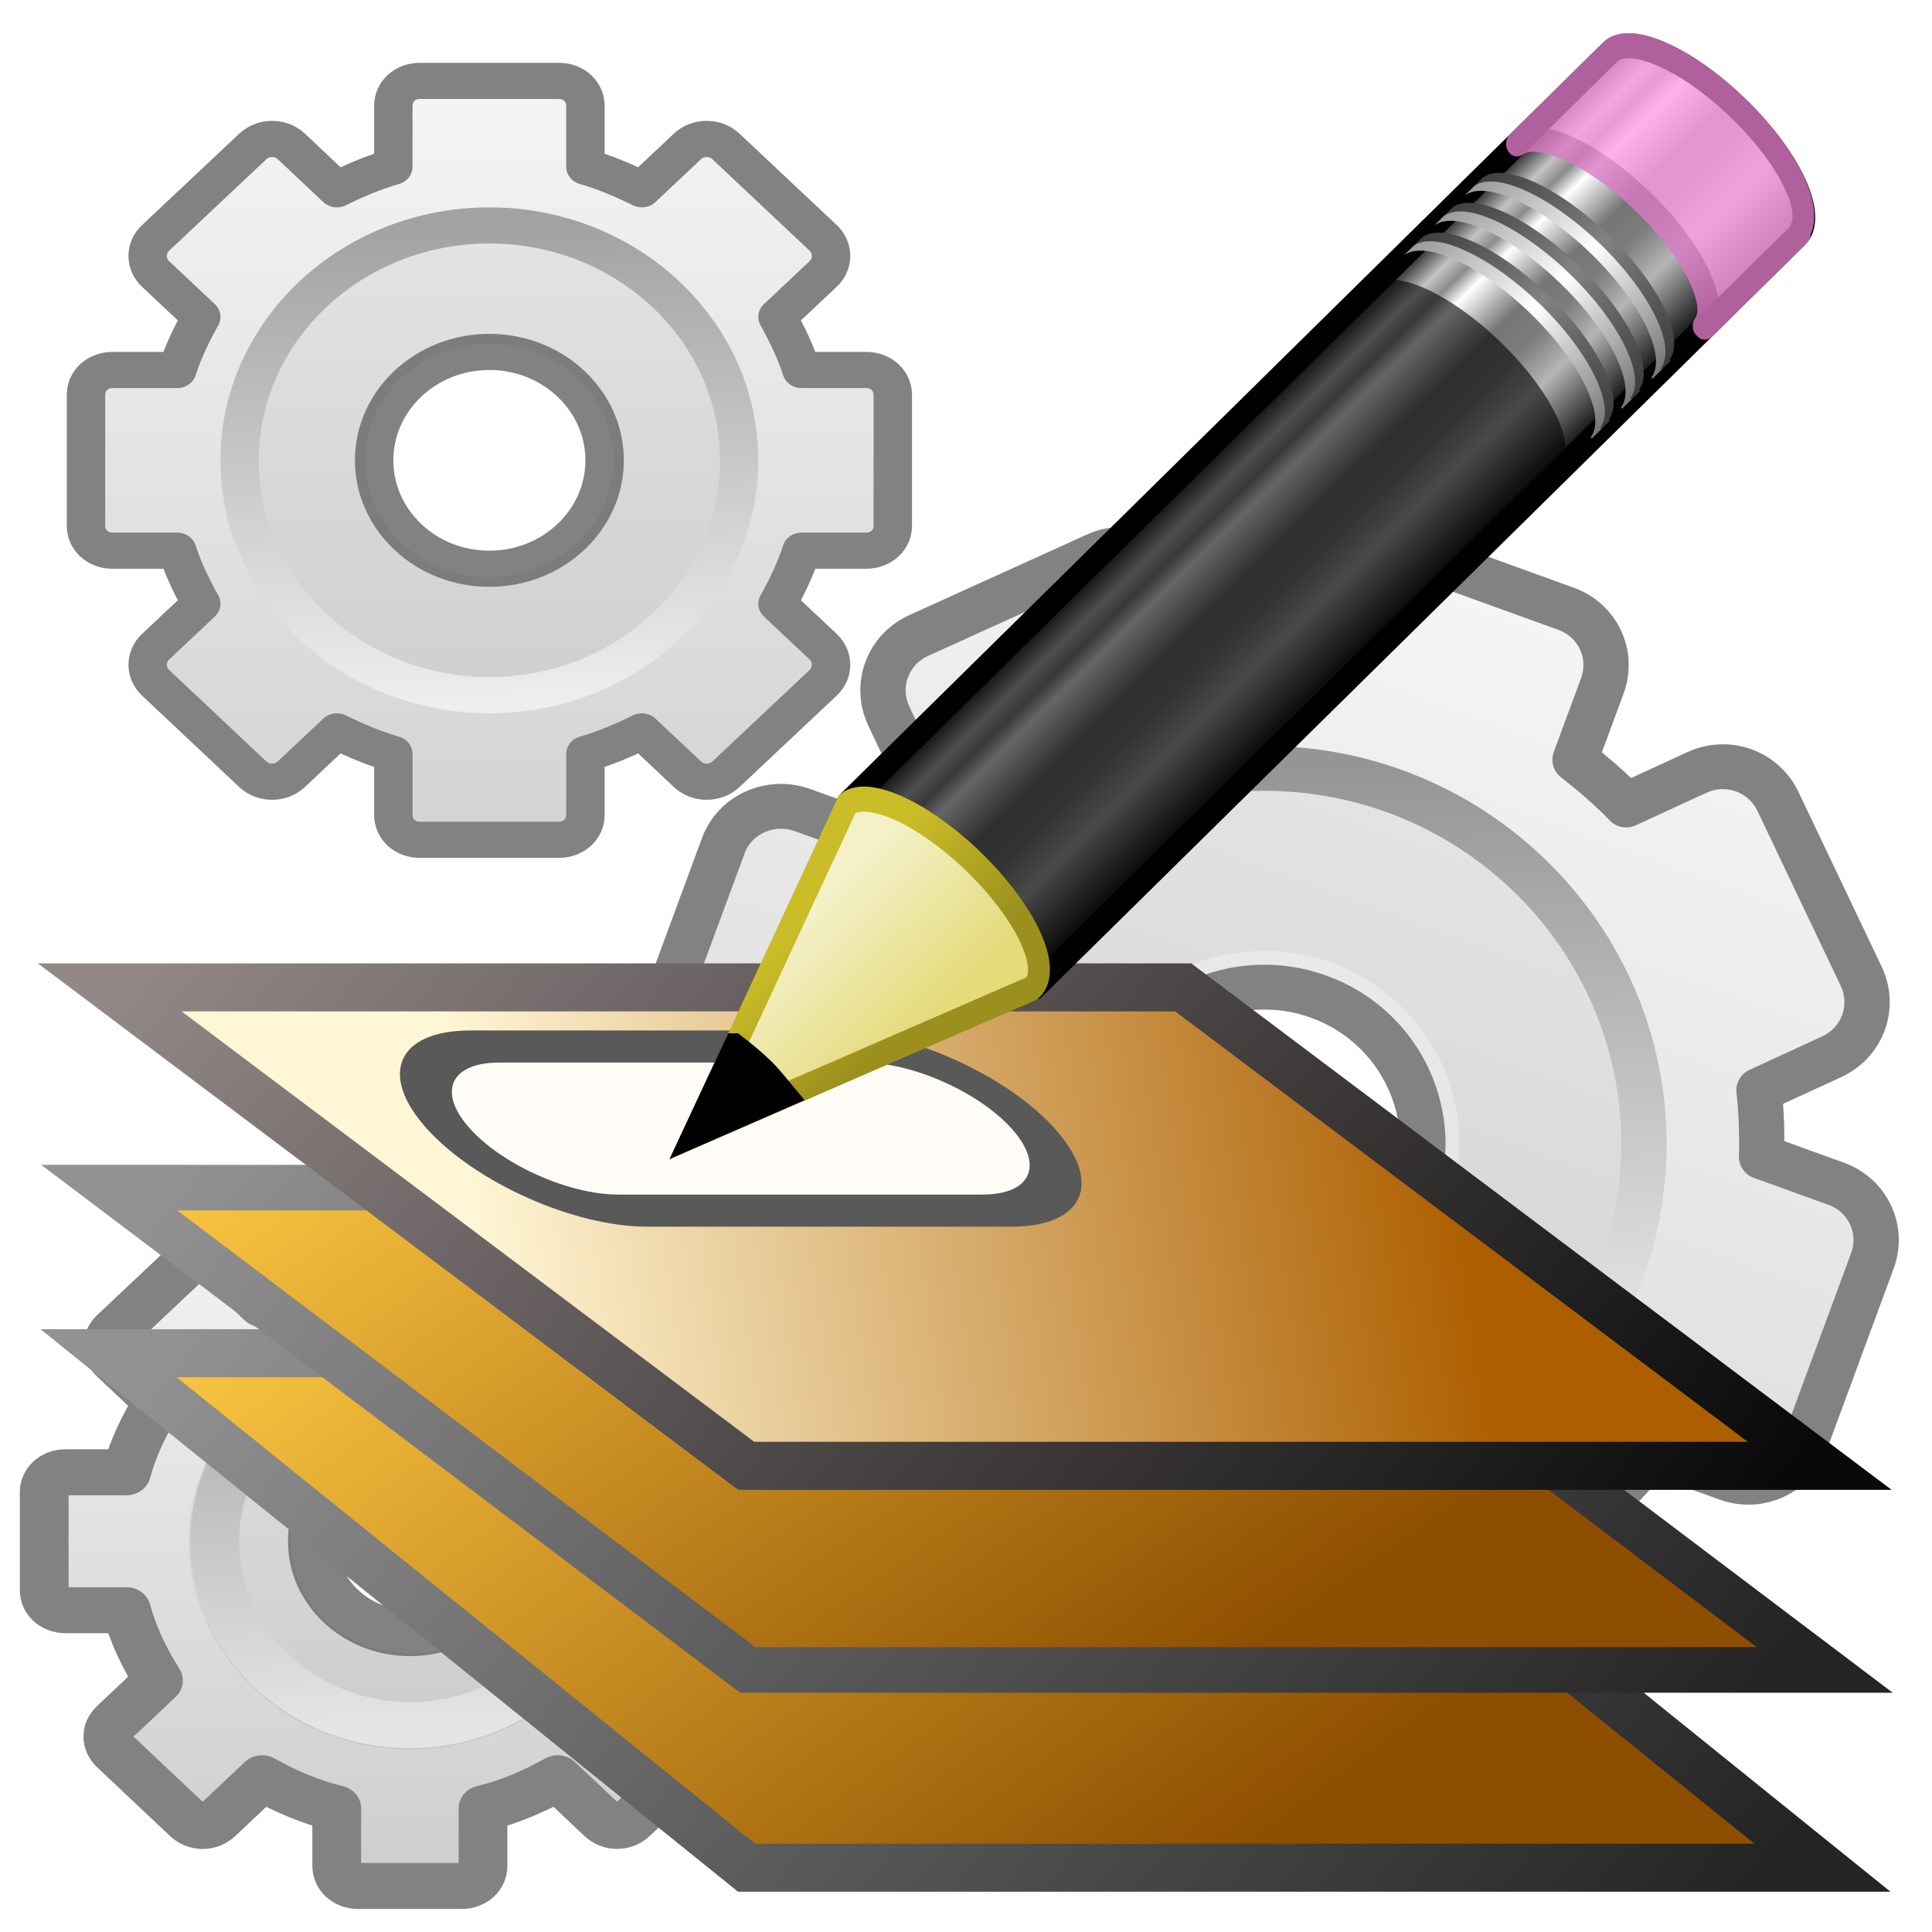
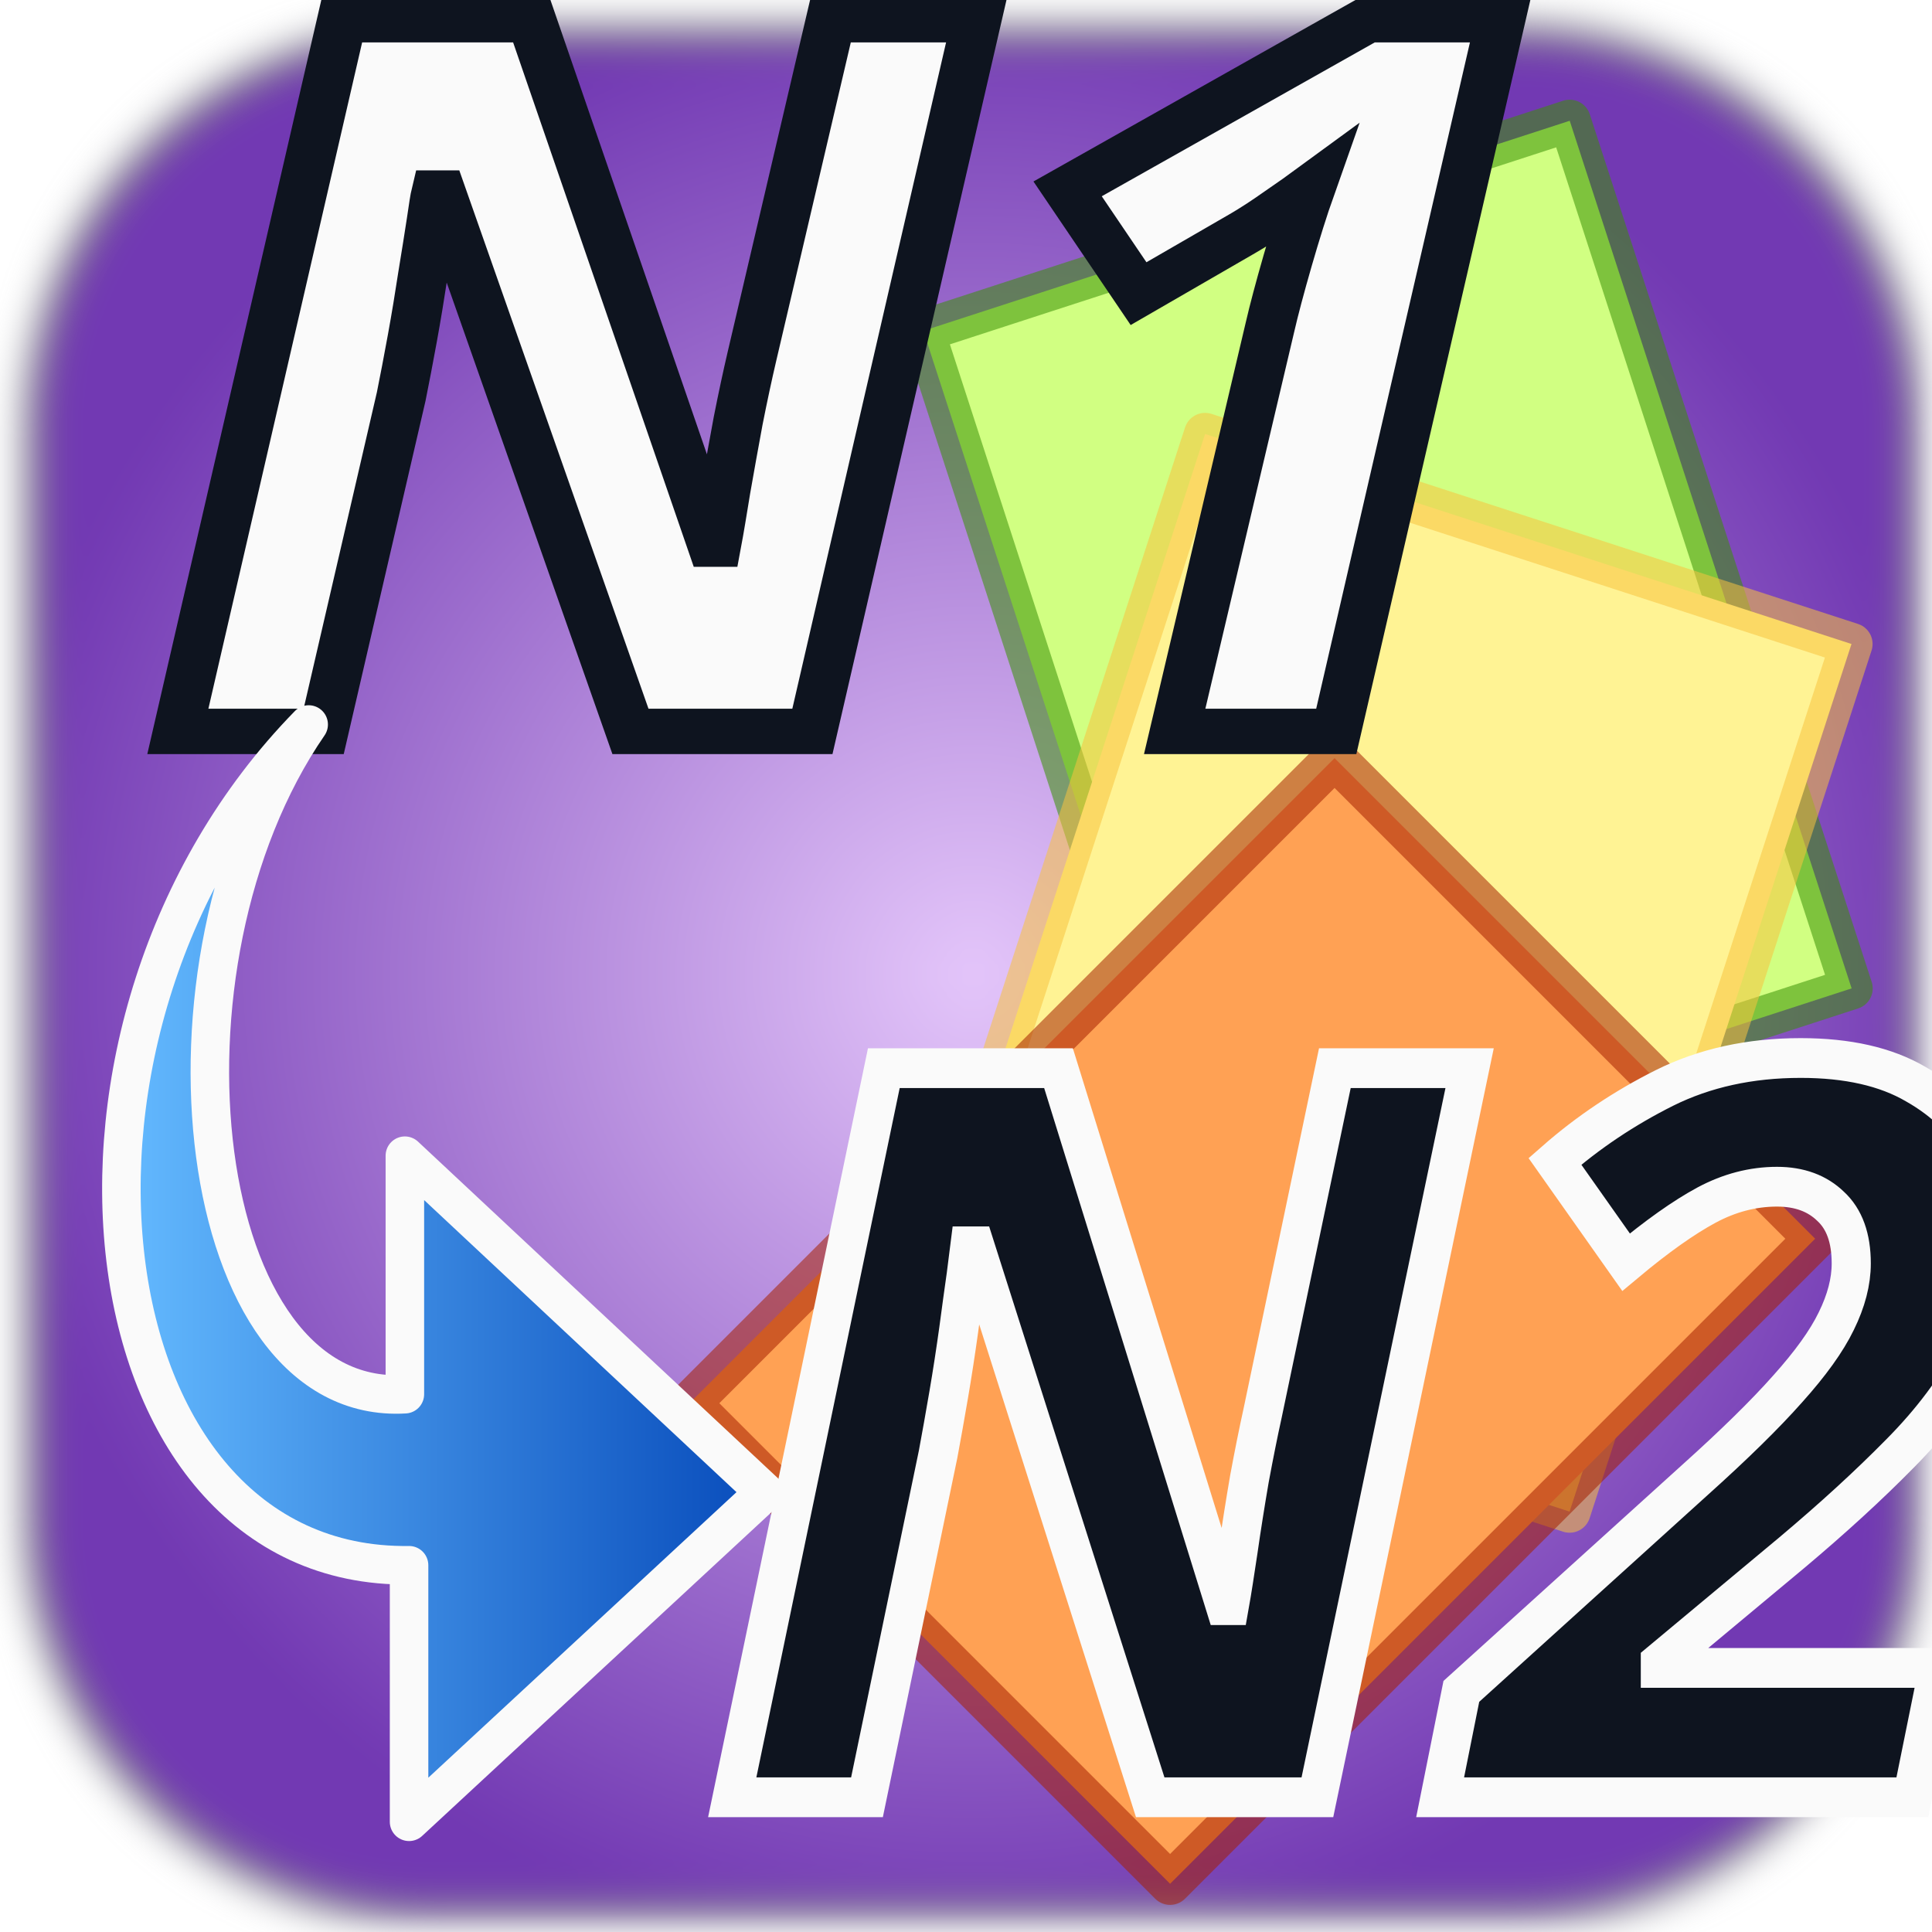
- <svg xmlns="http://www.w3.org/2000/svg" xmlns:xlink="http://www.w3.org/1999/xlink" version="1.1" width="48" height="48" id="svg3277">
-   <defs id="defs3279">
-     <linearGradient id="linearGradient989">
-       <stop id="stop985" offset="0" style="stop-color:#8e4e00;stop-opacity:1" />
-       <stop id="stop987" offset="1" style="stop-color:#f9c440;stop-opacity:1" />
+ <svg xmlns="http://www.w3.org/2000/svg" xmlns:xlink="http://www.w3.org/1999/xlink" width="48" height="48" viewBox="0 0 48 48" version="1.1" id="SVGRoot">
+   <defs id="defs815">
+     <linearGradient id="linearGradient1644">
+       <stop style="stop-color:#e4c6fa;stop-opacity:1" offset="0" id="stop1640" />
+       <stop style="stop-color:#7239b3;stop-opacity:1" offset="1" id="stop1642" />
    </linearGradient>
-     <linearGradient id="linearGradient967">
-       <stop style="stop-color:#242424;stop-opacity:1" offset="0" id="stop963" />
-       <stop style="stop-color:#929292;stop-opacity:1" offset="1" id="stop965" />
+     <linearGradient id="linearGradient13097">
+       <stop style="stop-color:#0d52bf;stop-opacity:1;" offset="0" id="stop13093" />
+       <stop style="stop-color:#64baff;stop-opacity:1" offset="1" id="stop13095" />
    </linearGradient>
-     <linearGradient id="linearGradient1748">
-       <stop id="stop1744" offset="0" style="stop-color:#090909;stop-opacity:1" />
-       <stop id="stop1746" offset="1" style="stop-color:#938888;stop-opacity:1" />
+     <linearGradient x1="7.43" y1="18.176" x2="44.244" y2="18.176" id="linearGradient3234-4" xlink:href="#linearGradient2867-449-88-871-390-598-476-591-434-148-57-177" gradientUnits="userSpaceOnUse" gradientTransform="matrix(0.6313545,0,0,-0.7720691,-4.189929,64.84637)" />
+     <linearGradient id="linearGradient2867-449-88-871-390-598-476-591-434-148-57-177">
+       <stop id="stop3750" style="stop-color:#8cd5ff;stop-opacity:1" offset="0" />
+       <stop id="stop3752" style="stop-color:#64baff;stop-opacity:1" offset="0.262" />
+       <stop id="stop3754" style="stop-color:#3689e6;stop-opacity:1" offset="0.727" />
+       <stop id="stop3756" style="stop-color:#0d52bf;stop-opacity:1" offset="1" />
    </linearGradient>
-     <linearGradient id="linearGradient1558">
-       <stop style="stop-color:#ad5f00;stop-opacity:1" offset="0" id="stop1554" />
-       <stop style="stop-color:#fff6d5;stop-opacity:1" offset="1" id="stop1556" />
-     </linearGradient>
-     <linearGradient id="linearGradient3155">
-       <stop id="stop3157" style="stop-color:#000000;stop-opacity:1" offset="0" />
-       <stop id="stop3171" style="stop-color:#c3c3c3;stop-opacity:1" offset="0.135" />
-       <stop id="stop3173" style="stop-color:#8c8c8c;stop-opacity:1" offset="0.202" />
-       <stop id="stop3163" style="stop-color:#ffffff;stop-opacity:1" offset="0.27" />
-       <stop id="stop3165" style="stop-color:#757575;stop-opacity:1" offset="0.447" />
-       <stop id="stop3167" style="stop-color:#7d7d7d;stop-opacity:1" offset="0.571" />
-       <stop id="stop3169" style="stop-color:#b6b6b6;stop-opacity:1" offset="0.72" />
-       <stop id="stop3159" style="stop-color:#000000;stop-opacity:1" offset="1" />
-     </linearGradient>
-     <linearGradient x1="23.576" y1="25.357" x2="23.576" y2="31.211" id="linearGradient3265" xlink:href="#linearGradient3155" gradientUnits="userSpaceOnUse" gradientTransform="matrix(1.138015,-0.9770483,1.167803,0.9927227,-100.216,7.691628)" spreadMethod="pad" />
-     <linearGradient x1="30.038" y1="24.99" x2="30.038" y2="30" id="linearGradient3260" xlink:href="#linearGradient3240" gradientUnits="userSpaceOnUse" gradientTransform="matrix(1.105845,-0.9494285,1.366701,1.161801,-103.9709,3.045488)" />
-     <linearGradient x1="30.038" y1="24.99" x2="30.038" y2="30" id="linearGradient3257" xlink:href="#linearGradient3223" gradientUnits="userSpaceOnUse" gradientTransform="matrix(1.105845,-0.9494285,1.366701,1.161801,-104.2876,3.317392)" />
-     <linearGradient x1="30.038" y1="24.99" x2="30.038" y2="30" id="linearGradient3254" xlink:href="#linearGradient3240" gradientUnits="userSpaceOnUse" gradientTransform="matrix(1.105845,-0.9494285,1.366701,1.161801,-102.8704,2.100625)" />
-     <linearGradient x1="30.038" y1="24.99" x2="30.038" y2="30" id="linearGradient3251" xlink:href="#linearGradient3223" gradientUnits="userSpaceOnUse" gradientTransform="matrix(1.105845,-0.9494285,1.366701,1.161801,-103.1871,2.372529)" />
-     <linearGradient id="linearGradient3240">
-       <stop id="stop3242" style="stop-color:#3e3e3e;stop-opacity:1" offset="0" />
-       <stop id="stop3244" style="stop-color:#828282;stop-opacity:1" offset="0.5" />
-       <stop id="stop3246" style="stop-color:#3c3c3c;stop-opacity:1" offset="1" />
-     </linearGradient>
-     <linearGradient x1="30.038" y1="24.99" x2="30.038" y2="30" id="linearGradient3248" xlink:href="#linearGradient3240" gradientUnits="userSpaceOnUse" gradientTransform="matrix(1.105845,-0.9494285,1.366701,1.161801,-101.7645,1.151197)" />
-     <linearGradient id="linearGradient3223">
-       <stop id="stop3225" style="stop-color:#999999;stop-opacity:1" offset="0" />
-       <stop id="stop3231" style="stop-color:#ffffff;stop-opacity:1" offset="0.5" />
-       <stop id="stop3227" style="stop-color:#777777;stop-opacity:1" offset="1" />
-     </linearGradient>
-     <linearGradient x1="30.038" y1="24.99" x2="30.038" y2="30" id="linearGradient3245" xlink:href="#linearGradient3223" gradientUnits="userSpaceOnUse" gradientTransform="matrix(1.105845,-0.9494285,1.366701,1.161801,-102.0812,1.423101)" />
-     <linearGradient id="linearGradient3191">
-       <stop id="stop3193" style="stop-color:#cbbd27;stop-opacity:1" offset="0" />
-       <stop id="stop3195" style="stop-color:#9b901d;stop-opacity:1" offset="1" />
-     </linearGradient>
-     <linearGradient x1="5.518" y1="37.372" x2="9.522" y2="41.392" id="linearGradient3270" xlink:href="#linearGradient3191" gradientUnits="userSpaceOnUse" gradientTransform="matrix(0.9291561,0,0,0.7931815,-65.57742,-3.165333)" />
-     <linearGradient id="linearGradient3290">
-       <stop id="stop3292" style="stop-color:#e4db7b;stop-opacity:1" offset="0" />
-       <stop id="stop3294" style="stop-color:#f4f0c8;stop-opacity:1" offset="1" />
-     </linearGradient>
-     <linearGradient x1="9" y1="29.057" x2="9" y2="26.03" id="linearGradient3268" xlink:href="#linearGradient3290" gradientUnits="userSpaceOnUse" gradientTransform="matrix(1.105845,-0.9494285,1.366701,1.161801,-104.3909,3.40609)" />
-     <linearGradient xlink:href="#linearGradient1558" id="linearGradient1560" x1="-69.352" y1="65.041" x2="-91.767" y2="53.002" gradientUnits="userSpaceOnUse" gradientTransform="matrix(0.8549495,0,0,0.6443533,53.76209,10.91136)" />
-     <linearGradient xlink:href="#linearGradient1748" id="linearGradient1742" gradientUnits="userSpaceOnUse" x1="-66.851" y1="76.491" x2="-97.868" y2="46.427" gradientTransform="matrix(0.8549495,0,0,0.6443533,53.76209,10.91136)" />
-     <linearGradient xlink:href="#linearGradient989" id="linearGradient1560-6" x1="-77.816" y1="72.352" x2="-97.11" y2="48.045" gradientUnits="userSpaceOnUse" gradientTransform="matrix(0.8576632,0,0,0.6475167,47.58398,18.89797)" />
-     <linearGradient xlink:href="#linearGradient967" id="linearGradient1742-3" gradientUnits="userSpaceOnUse" x1="-67.612" y1="76.321" x2="-97.154" y2="47.171" gradientTransform="matrix(0.8576632,0,0,0.6475167,47.58398,18.89797)" />
-     <linearGradient x1="32.036" y1="19" x2="32.036" y2="47.012" id="linearGradient3326" xlink:href="#linearGradient3309-8" gradientUnits="userSpaceOnUse" gradientTransform="rotate(20.06898,71.53678,-17.8854)" />
-     <linearGradient x1="63.999" y1="3.1" x2="63.999" y2="122.899" id="linearGradient3309-8" gradientUnits="userSpaceOnUse">
-       <stop id="stop3311-4" style="stop-color:#f6f6f6;stop-opacity:1" offset="0" />
-       <stop id="stop3313-8" style="stop-color:#d2d2d2;stop-opacity:1" offset="1" />
-     </linearGradient>
-     <linearGradient x1="25.923" y1="19" x2="25.923" y2="47.045" id="linearGradient3328" xlink:href="#linearGradient3397-1" gradientUnits="userSpaceOnUse" gradientTransform="rotate(20.06898,71.53678,-17.8854)" />
-     <linearGradient id="linearGradient3397-1">
-       <stop id="stop3399-0" style="stop-color:#aaaaaa;stop-opacity:1" offset="0" />
-       <stop id="stop3401-3" style="stop-color:#8c8c8c;stop-opacity:1" offset="1" />
-     </linearGradient>
-     <linearGradient x1="86.133" y1="105.105" x2="84.639" y2="20.895" id="linearGradient2868" xlink:href="#linearGradient5128-0" gradientUnits="userSpaceOnUse" gradientTransform="matrix(0.2014014,0,0,0.2014015,3.110304,3.311705)" />
-     <linearGradient id="linearGradient5128-0">
-       <stop id="stop5130-4" style="stop-color:#ffffff;stop-opacity:1" offset="0" />
-       <stop id="stop5132-4" style="stop-color:#959595;stop-opacity:1" offset="1" />
-     </linearGradient>
-     <linearGradient x1="34" y1="1" x2="34" y2="23" id="linearGradient3218" xlink:href="#linearGradient3309-8" gradientUnits="userSpaceOnUse" gradientTransform="translate(-24.5)" />
-     <linearGradient x1="40" y1="1" x2="40" y2="23.02" id="linearGradient3228" xlink:href="#linearGradient3397-1" gradientUnits="userSpaceOnUse" gradientTransform="translate(-24.5)" />
-     <linearGradient x1="86.133" y1="105.105" x2="84.639" y2="20.895" id="linearGradient3241" xlink:href="#linearGradient5128-6" gradientUnits="userSpaceOnUse" gradientTransform="matrix(0.1562313,0,0,0.1562313,2.001202,2.157432)" />
-     <linearGradient id="linearGradient5128-6">
-       <stop id="stop5130-43" style="stop-color:#eeeeee;stop-opacity:1" offset="0" />
-       <stop id="stop5132-0" style="stop-color:#a2a2a2;stop-opacity:1" offset="1" />
-     </linearGradient>
-     <linearGradient x1="25" y1="0" x2="25" y2="16" id="linearGradient3262" xlink:href="#linearGradient3309-6" gradientUnits="userSpaceOnUse" gradientTransform="translate(-17.05819)" />
-     <linearGradient x1="63.999" y1="3.1" x2="63.999" y2="122.899" id="linearGradient3309-6" gradientUnits="userSpaceOnUse">
-       <stop id="stop3311-2" style="stop-color:#f6f6f6;stop-opacity:1" offset="0" />
-       <stop id="stop3313-9" style="stop-color:#cccccc;stop-opacity:1" offset="1" />
-     </linearGradient>
-     <linearGradient x1="21" y1="0" x2="21" y2="16.005" id="linearGradient3264" xlink:href="#linearGradient3397-1" gradientUnits="userSpaceOnUse" gradientTransform="translate(-17.05819)" />
-     <linearGradient x1="86.133" y1="105.105" x2="84.639" y2="20.895" id="linearGradient3260-6" xlink:href="#linearGradient5128-3" gradientUnits="userSpaceOnUse" gradientTransform="matrix(0.09614231,0,0,0.09614231,1.846893,1.943036)" />
-     <linearGradient id="linearGradient5128-3">
-       <stop id="stop5130-1" style="stop-color:#e5e5e5;stop-opacity:1" offset="0" />
-       <stop id="stop5132-1" style="stop-color:#ababab;stop-opacity:1" offset="1" />
-     </linearGradient>
-     <linearGradient xlink:href="#linearGradient989" id="linearGradient1560-6-3" x1="-77.816" y1="72.352" x2="-97.11" y2="48.045" gradientUnits="userSpaceOnUse" gradientTransform="matrix(0.8568266,0,0,0.6631592,44.86731,22.76808)" />
-     <linearGradient xlink:href="#linearGradient967" id="linearGradient1742-3-5" gradientUnits="userSpaceOnUse" x1="-67.612" y1="76.321" x2="-97.154" y2="47.171" gradientTransform="matrix(0.8568266,0,0,0.6631592,44.86731,22.76808)" />
+     <filter style="color-interpolation-filters:sRGB" id="filter8235" x="-0.024" width="1.047" y="-0.024" height="1.049">
+       <feGaussianBlur stdDeviation="0.629" id="feGaussianBlur8237" />
+     </filter>
+     <linearGradient xlink:href="#linearGradient13097" id="linearGradient13099" x1="18" y1="53" x2="3" y2="53" gradientUnits="userSpaceOnUse" />
+     <radialGradient xlink:href="#linearGradient1644" id="radialGradient6515" cx="32" cy="30.894" fx="32" fy="30.894" r="33.509" gradientTransform="matrix(1,0,0,0.966986,0,1.019926)" gradientUnits="userSpaceOnUse" />
  </defs>
-   <g id="g979" transform="matrix(0.8490844,0,0,0.8684156,-4.249729,-6.093905)">
-     <g id="layer1-1" transform="matrix(1.325735,0,0,1.28262,20.78824,19.22555)">
-       <path style="display:block;overflow:visible;visibility:visible;fill:url(#linearGradient3326);fill-opacity:1;fill-rule:nonzero;stroke:#828282;stroke-width:1;stroke-linecap:butt;stroke-linejoin:round;stroke-miterlimit:4;stroke-dasharray:none;stroke-dashoffset:0;stroke-opacity:1;marker:none;enable-background:accumulate" id="rect2576" d="m 18.637,2.591 c -0.703,-0.257 -1.496,0.087 -1.753,0.79 l -0.601,1.644 c -0.499,-0.013 -0.994,0.002 -1.485,0.057 L 14.072,3.518 C 13.757,2.839 12.961,2.548 12.282,2.864 L 8.365,4.66 C 7.686,4.976 7.395,5.772 7.711,6.451 l 0.727,1.563 C 8.072,8.359 7.744,8.744 7.427,9.142 L 5.812,8.552 C 5.109,8.295 4.317,8.639 4.06,9.342 L 2.58,13.393 c -0.257,0.703 0.127,1.477 0.83,1.734 l 1.614,0.59 c -0.013,0.509 -0.011,1.014 0.046,1.514 l -1.563,0.727 c -0.679,0.316 -0.97,1.112 -0.654,1.791 l 1.836,3.898 c 0.316,0.679 1.112,0.97 1.791,0.654 l 1.563,-0.727 c 0.34,0.358 0.708,0.689 1.098,1 l -0.601,1.644 c -0.257,0.703 0.127,1.477 0.83,1.734 l 4.021,1.469 c 0.703,0.257 1.466,-0.098 1.723,-0.801 l 0.601,-1.644 c 0.509,0.013 1.014,0.011 1.514,-0.046 l 0.727,1.563 c 0.316,0.679 1.112,0.97 1.791,0.654 l 3.917,-1.796 c 0.679,-0.316 0.97,-1.112 0.654,-1.791 l -0.745,-1.603 c 0.358,-0.34 0.689,-0.708 1,-1.098 l 1.644,0.601 c 0.703,0.257 1.466,-0.098 1.723,-0.801 l 1.48,-4.051 c 0.257,-0.703 -0.098,-1.466 -0.801,-1.723 l -1.644,-0.601 c 0.013,-0.499 -0.003,-0.994 -0.057,-1.485 l 1.603,-0.745 C 29.201,13.738 29.492,12.942 29.176,12.263 L 27.34,8.365 C 27.024,7.686 26.228,7.395 25.549,7.711 L 23.986,8.438 C 23.641,8.072 23.256,7.744 22.858,7.427 L 23.459,5.783 C 23.716,5.08 23.361,4.317 22.658,4.06 Z M 17.201,12.713 c 1.815,0.663 2.749,2.674 2.086,4.489 -0.663,1.815 -2.674,2.749 -4.489,2.086 -1.815,-0.663 -2.749,-2.674 -2.086,-4.489 0.663,-1.815 2.674,-2.749 4.489,-2.086 z" />
-       <path style="opacity:0.05;fill:#000000;fill-opacity:1;stroke:none" id="path3315" d="m 16,8 c -4.411,0 -8,3.589 -8,8 0,4.411 3.589,8 8,8 C 20.411,24 24,20.411 24,16 24,11.589 20.411,8 16,8 Z m 0,3.692 c 2.378,0 4.308,1.93 4.308,4.308 0,2.378 -1.93,4.308 -4.308,4.308 -2.378,0 -4.308,-1.93 -4.308,-4.308 0,-2.378 1.93,-4.308 4.308,-4.308 z" />
-       <path style="fill:none;stroke:url(#linearGradient2868);stroke-width:1;stroke-miterlimit:4;stroke-dasharray:none" id="path28" d="m 16,7.621 c -4.62,0 -8.379,3.759 -8.379,8.379 0,4.62 3.759,8.379 8.379,8.379 4.62,0 8.379,-3.759 8.379,-8.379 0,-4.62 -3.759,-8.379 -8.379,-8.379 z" />
-     </g>
+   <g id="layer1" transform="translate(0,-16)">
+     <rect style="opacity:1;fill:url(#radialGradient6515);fill-opacity:1;fill-rule:nonzero;stroke:#7e8087;stroke-width:0.699;stroke-linejoin:miter;stroke-miterlimit:0.3;stroke-dasharray:none;stroke-opacity:1;paint-order:markers fill stroke;filter:url(#filter8235)" id="rect8054" width="64" height="61.787" x="0" y="0" ry="13.007" rx="13.623" transform="matrix(0.7302737,0,0,0.7564241,0.8194622,16.83611)" />
+     <rect y="30.122" x="14.333" height="22.665" width="16.886" id="rect1376-3" style="display:inline;opacity:1;fill:#d1ff82;fill-opacity:1;stroke:#3a9104;stroke-width:1.048;stroke-linejoin:round;stroke-miterlimit:4;stroke-dasharray:none;stroke-opacity:0.543" transform="rotate(-18)" />
+     <rect y="16.219" x="36.751" height="22.665" width="16.886" id="rect1376-6" style="display:inline;opacity:1;fill:#fff394;fill-opacity:1;stroke:#f9c440;stroke-width:1.048;stroke-linejoin:round;stroke-miterlimit:4;stroke-dasharray:none;stroke-opacity:0.543" transform="rotate(18)" />
+     <rect y="1.187" x="48.078" height="22.665" width="16.886" id="rect1376" style="display:inline;opacity:1;fill:#ffa154;fill-opacity:1;stroke:#a62100;stroke-width:1.048;stroke-linejoin:round;stroke-miterlimit:4;stroke-dasharray:none;stroke-opacity:0.543" transform="rotate(45)" />
+     <text xml:space="preserve" style="font-style:italic;font-variant:normal;font-weight:bold;font-stretch:normal;font-size:25.881px;line-height:1.25;font-family:'Courier 10 Pitch';-inkscape-font-specification:'Courier 10 Pitch, Bold Italic';font-variant-ligatures:normal;font-variant-caps:normal;font-variant-numeric:normal;font-feature-settings:normal;text-align:start;letter-spacing:0px;word-spacing:0px;writing-mode:lr-tb;text-anchor:start;fill:#fafafa;fill-opacity:1;stroke:#0e141f;stroke-width:1.178;stroke-miterlimit:4;stroke-dasharray:none" x="3.557" y="35.689" id="text6110" transform="scale(1.044493,0.9574026)">
+       <tspan id="tspan6116" x="3.557" y="35.689" style="fill:#fafafa;stroke:#0e141f;stroke-width:1.178;stroke-miterlimit:4;stroke-dasharray:none">N1</tspan>
+     </text>
+     <text xml:space="preserve" style="font-style:italic;font-variant:normal;font-weight:bold;font-stretch:normal;font-size:25.163px;line-height:1.25;font-family:'Courier 10 Pitch';-inkscape-font-specification:'Courier 10 Pitch, Bold Italic';font-variant-ligatures:normal;font-variant-caps:normal;font-variant-numeric:normal;font-feature-settings:normal;text-align:start;letter-spacing:0px;word-spacing:0px;writing-mode:lr-tb;text-anchor:start;fill:#0e141f;fill-opacity:1;stroke:#fafafa;stroke-width:0.98;stroke-miterlimit:4;stroke-dasharray:none" x="17.683" y="60.166" id="text6114" transform="scale(0.9919471,1.008118)">
+       <tspan id="tspan6112" x="17.683" y="60.166" style="fill:#0e141f;stroke:#fafafa;stroke-width:0.98;stroke-miterlimit:4;stroke-dasharray:none">N2</tspan>
+     </text>
+     <path style="display:block;overflow:visible;visibility:visible;fill:url(#linearGradient13099);fill-opacity:1;fill-rule:nonzero;stroke:#fafafa;stroke-width:0.957;stroke-linecap:butt;stroke-linejoin:round;stroke-miterlimit:7;stroke-dasharray:none;stroke-dashoffset:0;stroke-opacity:1;marker:none" id="path3503-2-0" d="M 7.669,34 C 0.359,41.474 2.016,55 10.163,54.888 v 6.374 L 19,53.074 10.059,44.713 v 5.926 C 4.804,50.948 3.542,39.99 7.669,34 Z" />
  </g>
-   <g id="g2486" transform="matrix(0.954456,0,0,0.8977962,0.704948,0.6633172)">
-     <path style="display:block;overflow:visible;visibility:visible;fill:url(#linearGradient3218);fill-opacity:1;fill-rule:nonzero;stroke:#828282;stroke-width:1;stroke-linecap:butt;stroke-linejoin:round;stroke-miterlimit:4;stroke-dasharray:none;stroke-dashoffset:0;stroke-opacity:1;marker:none;enable-background:accumulate" id="rect2426" d="M 10.188,1.5 C 9.799,1.5 9.5,1.799 9.5,2.188 V 3.875 C 8.988,4.032 8.497,4.254 8.031,4.5 L 6.844,3.312 c -0.275,-0.275 -0.725,-0.275 -1,0 L 3.312,5.844 c -0.275,0.275 -0.275,0.725 0,1 L 4.5,8.031 C 4.254,8.497 4.032,8.988 3.875,9.5 H 2.188 C 1.799,9.5 1.5,9.799 1.5,10.188 v 3.625 C 1.5,14.201 1.799,14.5 2.188,14.5 H 3.875 c 0.157,0.512 0.379,1.003 0.625,1.469 l -1.188,1.188 c -0.275,0.275 -0.275,0.725 0,1 l 2.531,2.531 c 0.275,0.275 0.725,0.275 1,0 L 8.031,19.5 C 8.497,19.746 8.988,19.968 9.5,20.125 v 1.688 c 0,0.388 0.299,0.688 0.688,0.688 h 3.625 C 14.201,22.5 14.5,22.201 14.5,21.812 V 20.125 c 0.512,-0.157 1.003,-0.379 1.469,-0.625 l 1.188,1.188 c 0.275,0.275 0.725,0.275 1,0 l 2.531,-2.531 c 0.275,-0.275 0.275,-0.725 0,-1 L 19.5,15.969 C 19.746,15.503 19.968,15.012 20.125,14.5 h 1.688 c 0.388,0 0.688,-0.299 0.688,-0.688 v -3.625 C 22.5,9.799 22.201,9.5 21.812,9.5 H 20.125 C 19.968,8.988 19.746,8.497 19.5,8.031 l 1.188,-1.188 c 0.275,-0.275 0.275,-0.725 0,-1 L 18.156,3.312 c -0.275,-0.275 -0.725,-0.275 -1,0 L 15.969,4.5 C 15.503,4.254 15.012,4.032 14.5,3.875 V 2.188 C 14.5,1.799 14.201,1.5 13.812,1.5 Z M 12,9 c 1.656,0 3,1.344 3,3 0,1.656 -1.344,3 -3,3 -1.656,0 -3,-1.344 -3,-3 0,-1.656 1.344,-3 3,-3 z" />
-     <path style="opacity:0.05;fill:#000000;fill-opacity:1;stroke:none" id="path3315-9" d="m 12,6 c -3.308,-2e-7 -6,2.692 -6,6 0,3.308 2.692,6 6,6 3.308,-1e-6 6,-2.692 6,-6 0,-3.308 -2.692,-6 -6,-6 z m 0,2.769 c 1.783,0 3.231,1.447 3.231,3.231 0,1.783 -1.447,3.231 -3.231,3.231 -1.783,0 -3.231,-1.447 -3.231,-3.231 0,-1.783 1.447,-3.231 3.231,-3.231 z" />
-     <path style="fill:none;stroke:url(#linearGradient3241);stroke-width:1;stroke-miterlimit:4;stroke-dasharray:none" id="path28-2" d="m 12,5.5 c -3.584,0 -6.5,2.916 -6.5,6.5 C 5.5,15.584 8.416,18.5 12,18.5 15.584,18.5 18.5,15.584 18.5,12 18.5,8.416 15.584,5.5 12,5.5 Z" />
-   </g>
-   <g transform="matrix(1.211332,0,0,1.142073,0.49235,29.15429)" id="layer1-0">
-     <g id="g2479">
-       <path d="M 6.938,0.5 C 6.689,0.5 6.5,0.689 6.5,0.938 v 1.25 C 5.946,2.33 5.449,2.559 4.969,2.844 L 4.062,1.938 c -0.176,-0.176 -0.449,-0.176 -0.625,0 l -1.5,1.5 c -0.176,0.176 -0.176,0.449 0,0.625 L 2.844,4.969 C 2.559,5.449 2.33,5.946 2.188,6.5 h -1.25 C 0.689,6.5 0.5,6.689 0.5,6.938 v 2.125 c 1e-8,0.248 0.189,0.438 0.438,0.438 h 1.25 c 0.142,0.554 0.372,1.051 0.656,1.531 L 1.938,11.938 c -0.176,0.176 -0.176,0.449 0,0.625 l 1.5,1.5 c 0.176,0.176 0.449,0.176 0.625,0 L 4.969,13.156 C 5.449,13.441 5.946,13.67 6.5,13.812 v 1.25 c 1e-7,0.248 0.189,0.438 0.438,0.438 h 2.125 C 9.311,15.5 9.5,15.311 9.5,15.062 v -1.25 c 0.554,-0.142 1.051,-0.372 1.531,-0.656 l 0.906,0.906 c 0.176,0.176 0.449,0.176 0.625,0 l 1.5,-1.5 c 0.176,-0.176 0.176,-0.449 0,-0.625 L 13.156,11.031 C 13.441,10.551 13.67,10.054 13.812,9.5 h 1.25 C 15.311,9.5 15.5,9.311 15.5,9.062 V 6.938 C 15.5,6.689 15.311,6.5 15.062,6.5 h -1.25 C 13.67,5.946 13.441,5.449 13.156,4.969 L 14.062,4.062 c 0.176,-0.176 0.176,-0.449 0,-0.625 l -1.5,-1.5 c -0.176,-0.176 -0.449,-0.176 -0.625,0 L 11.031,2.844 C 10.551,2.559 10.054,2.33 9.5,2.188 v -1.25 C 9.5,0.689 9.311,0.5 9.062,0.5 Z M 8,6 c 1.104,0 2,0.896 2,2 0,1.104 -0.896,2 -2,2 C 6.896,10 6,9.104 6,8 6,6.896 6.896,6 8,6 Z" id="path2426" style="display:block;overflow:visible;visibility:visible;fill:url(#linearGradient3262);fill-opacity:1;fill-rule:nonzero;stroke:#828282;stroke-width:1;stroke-linecap:butt;stroke-linejoin:round;stroke-miterlimit:4;stroke-dasharray:none;stroke-dashoffset:0;stroke-opacity:1;marker:none;enable-background:accumulate" />
-       <path d="M 8,3.465 C 5.499,3.465 3.465,5.499 3.465,8 3.465,10.501 5.499,12.535 8,12.535 10.501,12.535 12.535,10.501 12.535,8 12.535,5.499 10.501,3.465 8,3.465 Z M 8,5.558 c 1.348,0 2.442,1.094 2.442,2.442 0,1.348 -1.094,2.442 -2.442,2.442 C 6.652,10.442 5.558,9.348 5.558,8 5.558,6.652 6.652,5.558 8,5.558 Z" id="path3315-3" style="opacity:0.05;fill:#000000;fill-opacity:1;stroke:none" />
-       <path d="M 8,4 C 5.794,4 4,5.794 4,8 4,10.206 5.794,12 8,12 10.206,12 12,10.206 12,8 12,5.794 10.206,4 8,4 Z" id="path28-4" style="fill:none;stroke:url(#linearGradient3260-6);stroke-width:1;stroke-miterlimit:4;stroke-dasharray:none" />
-     </g>
-   </g>
-   <rect style="fill:url(#linearGradient1560-6-3);fill-opacity:1;stroke:url(#linearGradient1742-3-5);stroke-width:1.902;stroke-linejoin:miter;stroke-miterlimit:4;stroke-dasharray:none;stroke-opacity:1;paint-order:markers fill stroke" id="rect1552-2-6" width="26.73" height="20.36" x="-38.988" y="53.556" transform="matrix(1,0,0.7783955,0.6277742,0,0)" />
-   <rect style="fill:url(#linearGradient1560-6);fill-opacity:1;stroke:url(#linearGradient1742-3);stroke-width:1.88;stroke-linejoin:miter;stroke-miterlimit:4;stroke-dasharray:none;stroke-opacity:1;paint-order:markers fill stroke" id="rect1552-2" width="26.756" height="19.88" x="-36.354" y="48.96" transform="matrix(1,0,0.797978,0.6026865,0,0)" />
-   <rect style="opacity:1;fill:url(#linearGradient1560);fill-opacity:1;stroke:url(#linearGradient1742);stroke-width:1.986;stroke-linejoin:miter;stroke-miterlimit:4;stroke-dasharray:none;stroke-opacity:1;paint-order:markers fill stroke" id="rect1552" width="26.671" height="19.783" x="-29.91" y="40.827" transform="matrix(1,0,0.7993584,0.6008546,0,0)" clip-path="none" />
-   <rect style="opacity:1;fill:#fffcf7;fill-opacity:1;stroke:#595959;stroke-width:1.073;stroke-linejoin:round;stroke-miterlimit:4;stroke-dasharray:none;stroke-opacity:1" id="rect1016" width="14.531" height="5.486" x="-14.1" y="34.982" ry="2.743" transform="matrix(1,0,0.6690163,0.7432478,0,0)" />
-   <g id="g1014" transform="matrix(0.6828709,0,0,0.7837098,60.59982,2.76146)">
-     <path d="m -57.913,21.955 c 0.765,-0.502 2.798,0.312 4.626,1.866 1.824,1.55 2.74,3.247 2.165,3.907 -0.002,0.003 0.045,0.034 0.043,0.036 L -23.329,3.939 c 0.705,-0.605 -0.252,-2.399 -2.138,-4.002 -1.886,-1.603 -3.991,-2.412 -4.695,-1.807 z" id="rect2383" style="fill:url(#linearGradient3265);fill-opacity:1;stroke:#000000;stroke-width:0.795;stroke-linecap:butt;stroke-linejoin:round;stroke-miterlimit:4;stroke-dasharray:none;stroke-dashoffset:0;stroke-opacity:1" />
-     <path d="m -33.55,1.038 c 0.765,-0.502 2.798,0.312 4.626,1.866 1.824,1.55 2.74,3.247 2.165,3.907 -0.002,0.003 0.045,0.034 0.043,0.036 l 3.387,-2.908 0.069,-0.059 c 0.002,-0.002 -0.045,-0.034 -0.043,-0.036 0.576,-0.659 -0.341,-2.356 -2.165,-3.907 -1.828,-1.554 -3.862,-2.369 -4.626,-1.866 l -0.069,0.059 -3.387,2.908 z" id="rect3175" style="opacity:0.8;fill:#ff9de8;fill-opacity:1;stroke:#dd78c5;stroke-width:0.795;stroke-linecap:butt;stroke-linejoin:round;stroke-miterlimit:4;stroke-dasharray:none;stroke-dashoffset:0;stroke-opacity:1" />
-     <path d="m -57.913,21.955 c 0.765,-0.502 2.798,0.312 4.626,1.866 1.824,1.55 2.74,3.247 2.165,3.907 -0.002,0.003 0.045,0.034 0.043,0.036 l 19.11,-16.407 0.069,-0.059 c 0.002,-0.003 -0.045,-0.034 -0.043,-0.036 0.576,-0.659 -0.341,-2.356 -2.165,-3.907 -1.828,-1.554 -3.862,-2.369 -4.626,-1.866 l -0.069,0.059 L -57.913,21.955 Z" id="path3208" style="opacity:0.6;fill:#000000;fill-opacity:1;stroke:none;stroke-width:0.877" />
-     <path d="m -37.346,4.297 c 0.765,-0.502 2.798,0.312 4.626,1.866 1.824,1.55 2.74,3.247 2.165,3.907 -0.002,0.003 0.045,0.034 0.043,0.036 l 0.346,-0.297 c 0.002,-0.003 -0.045,-0.034 -0.043,-0.036 C -29.634,9.113 -30.55,7.416 -32.374,5.866 -34.202,4.312 -36.235,3.498 -37,4 l -0.346,0.297 z" id="path3233" style="fill:url(#linearGradient3260);fill-opacity:1;stroke:none;stroke-width:0.877" />
-     <path d="m -37.662,4.569 c 0.765,-0.502 2.798,0.312 4.626,1.866 1.824,1.55 2.74,3.247 2.165,3.907 -0.002,0.003 0.045,0.034 0.043,0.036 l 0.346,-0.297 c 0.002,-0.003 -0.045,-0.034 -0.043,-0.036 0.576,-0.659 -0.341,-2.356 -2.165,-3.907 -1.828,-1.554 -3.862,-2.369 -4.626,-1.866 z" id="path3216" style="fill:url(#linearGradient3257);fill-opacity:1;stroke:none;stroke-width:0.877" />
-     <path d="m -36.245,3.352 c 0.765,-0.502 2.798,0.312 4.626,1.866 1.824,1.55 2.74,3.247 2.165,3.907 -0.002,0.003 0.045,0.034 0.043,0.036 l 0.346,-0.297 c 0.002,-0.003 -0.045,-0.034 -0.043,-0.036 0.576,-0.659 -0.341,-2.356 -2.165,-3.907 -1.828,-1.554 -3.861,-2.369 -4.626,-1.866 z" id="path3248" style="fill:url(#linearGradient3254);fill-opacity:1;stroke:none;stroke-width:0.877" />
-     <path d="m -36.562,3.624 c 0.765,-0.502 2.798,0.312 4.626,1.866 1.824,1.55 2.74,3.247 2.165,3.907 -0.002,0.003 0.045,0.034 0.043,0.036 l 0.346,-0.297 c 0.002,-0.003 -0.045,-0.034 -0.043,-0.036 0.576,-0.659 -0.341,-2.356 -2.165,-3.907 -1.828,-1.554 -3.862,-2.369 -4.626,-1.866 l -0.346,0.297 z" id="path3250" style="fill:url(#linearGradient3251);fill-opacity:1;stroke:none;stroke-width:0.877" />
-     <path d="m -35.139,2.402 c 0.765,-0.502 2.798,0.312 4.626,1.866 1.824,1.55 2.74,3.247 2.165,3.907 -0.002,0.003 0.045,0.034 0.043,0.036 l 0.346,-0.297 c 0.002,-0.003 -0.045,-0.034 -0.043,-0.036 0.576,-0.659 -0.341,-2.356 -2.165,-3.907 -1.828,-1.554 -3.862,-2.369 -4.626,-1.866 z" id="path3256" style="fill:url(#linearGradient3248);fill-opacity:1;stroke:none;stroke-width:0.877" />
-     <path d="m -35.456,2.674 c 0.765,-0.502 2.798,0.312 4.626,1.866 1.824,1.55 2.74,3.247 2.165,3.907 -0.002,0.003 0.045,0.034 0.043,0.036 l 0.346,-0.297 c 0.002,-0.003 -0.045,-0.034 -0.043,-0.036 0.576,-0.659 -0.341,-2.356 -2.165,-3.907 -1.828,-1.554 -3.862,-2.369 -4.626,-1.866 l -0.346,0.297 z" id="path3258" style="fill:url(#linearGradient3245);fill-opacity:1;stroke:none;stroke-width:0.877" />
-     <path d="m -63.532,32.482 12.313,-4.665 0.108,-0.092 c 0.576,-0.659 -0.354,-2.356 -2.178,-3.906 -1.828,-1.554 -3.859,-2.364 -4.624,-1.861 z" id="path3270" style="fill:url(#linearGradient3268);fill-opacity:1;fill-rule:evenodd;stroke:url(#linearGradient3270);stroke-width:0.795;stroke-linecap:butt;stroke-linejoin:miter;stroke-miterlimit:4;stroke-dasharray:none;stroke-opacity:1" />
-     <path d="m -62.01,29.632 -1.522,2.839 3.359,-1.278 c -0.251,-0.261 -0.481,-0.527 -0.785,-0.785 -0.35,-0.297 -0.697,-0.536 -1.051,-0.776 z" id="path3281" style="fill:#000000;fill-opacity:1;fill-rule:evenodd;stroke:#000000;stroke-width:0.795;stroke-linecap:butt;stroke-linejoin:miter;stroke-miterlimit:4;stroke-dasharray:none;stroke-opacity:1" />
-   </g>
+   <g id="layer2" transform="translate(0,-16)" />
+   <g id="g26884" transform="translate(0,-16)" />
</svg>
